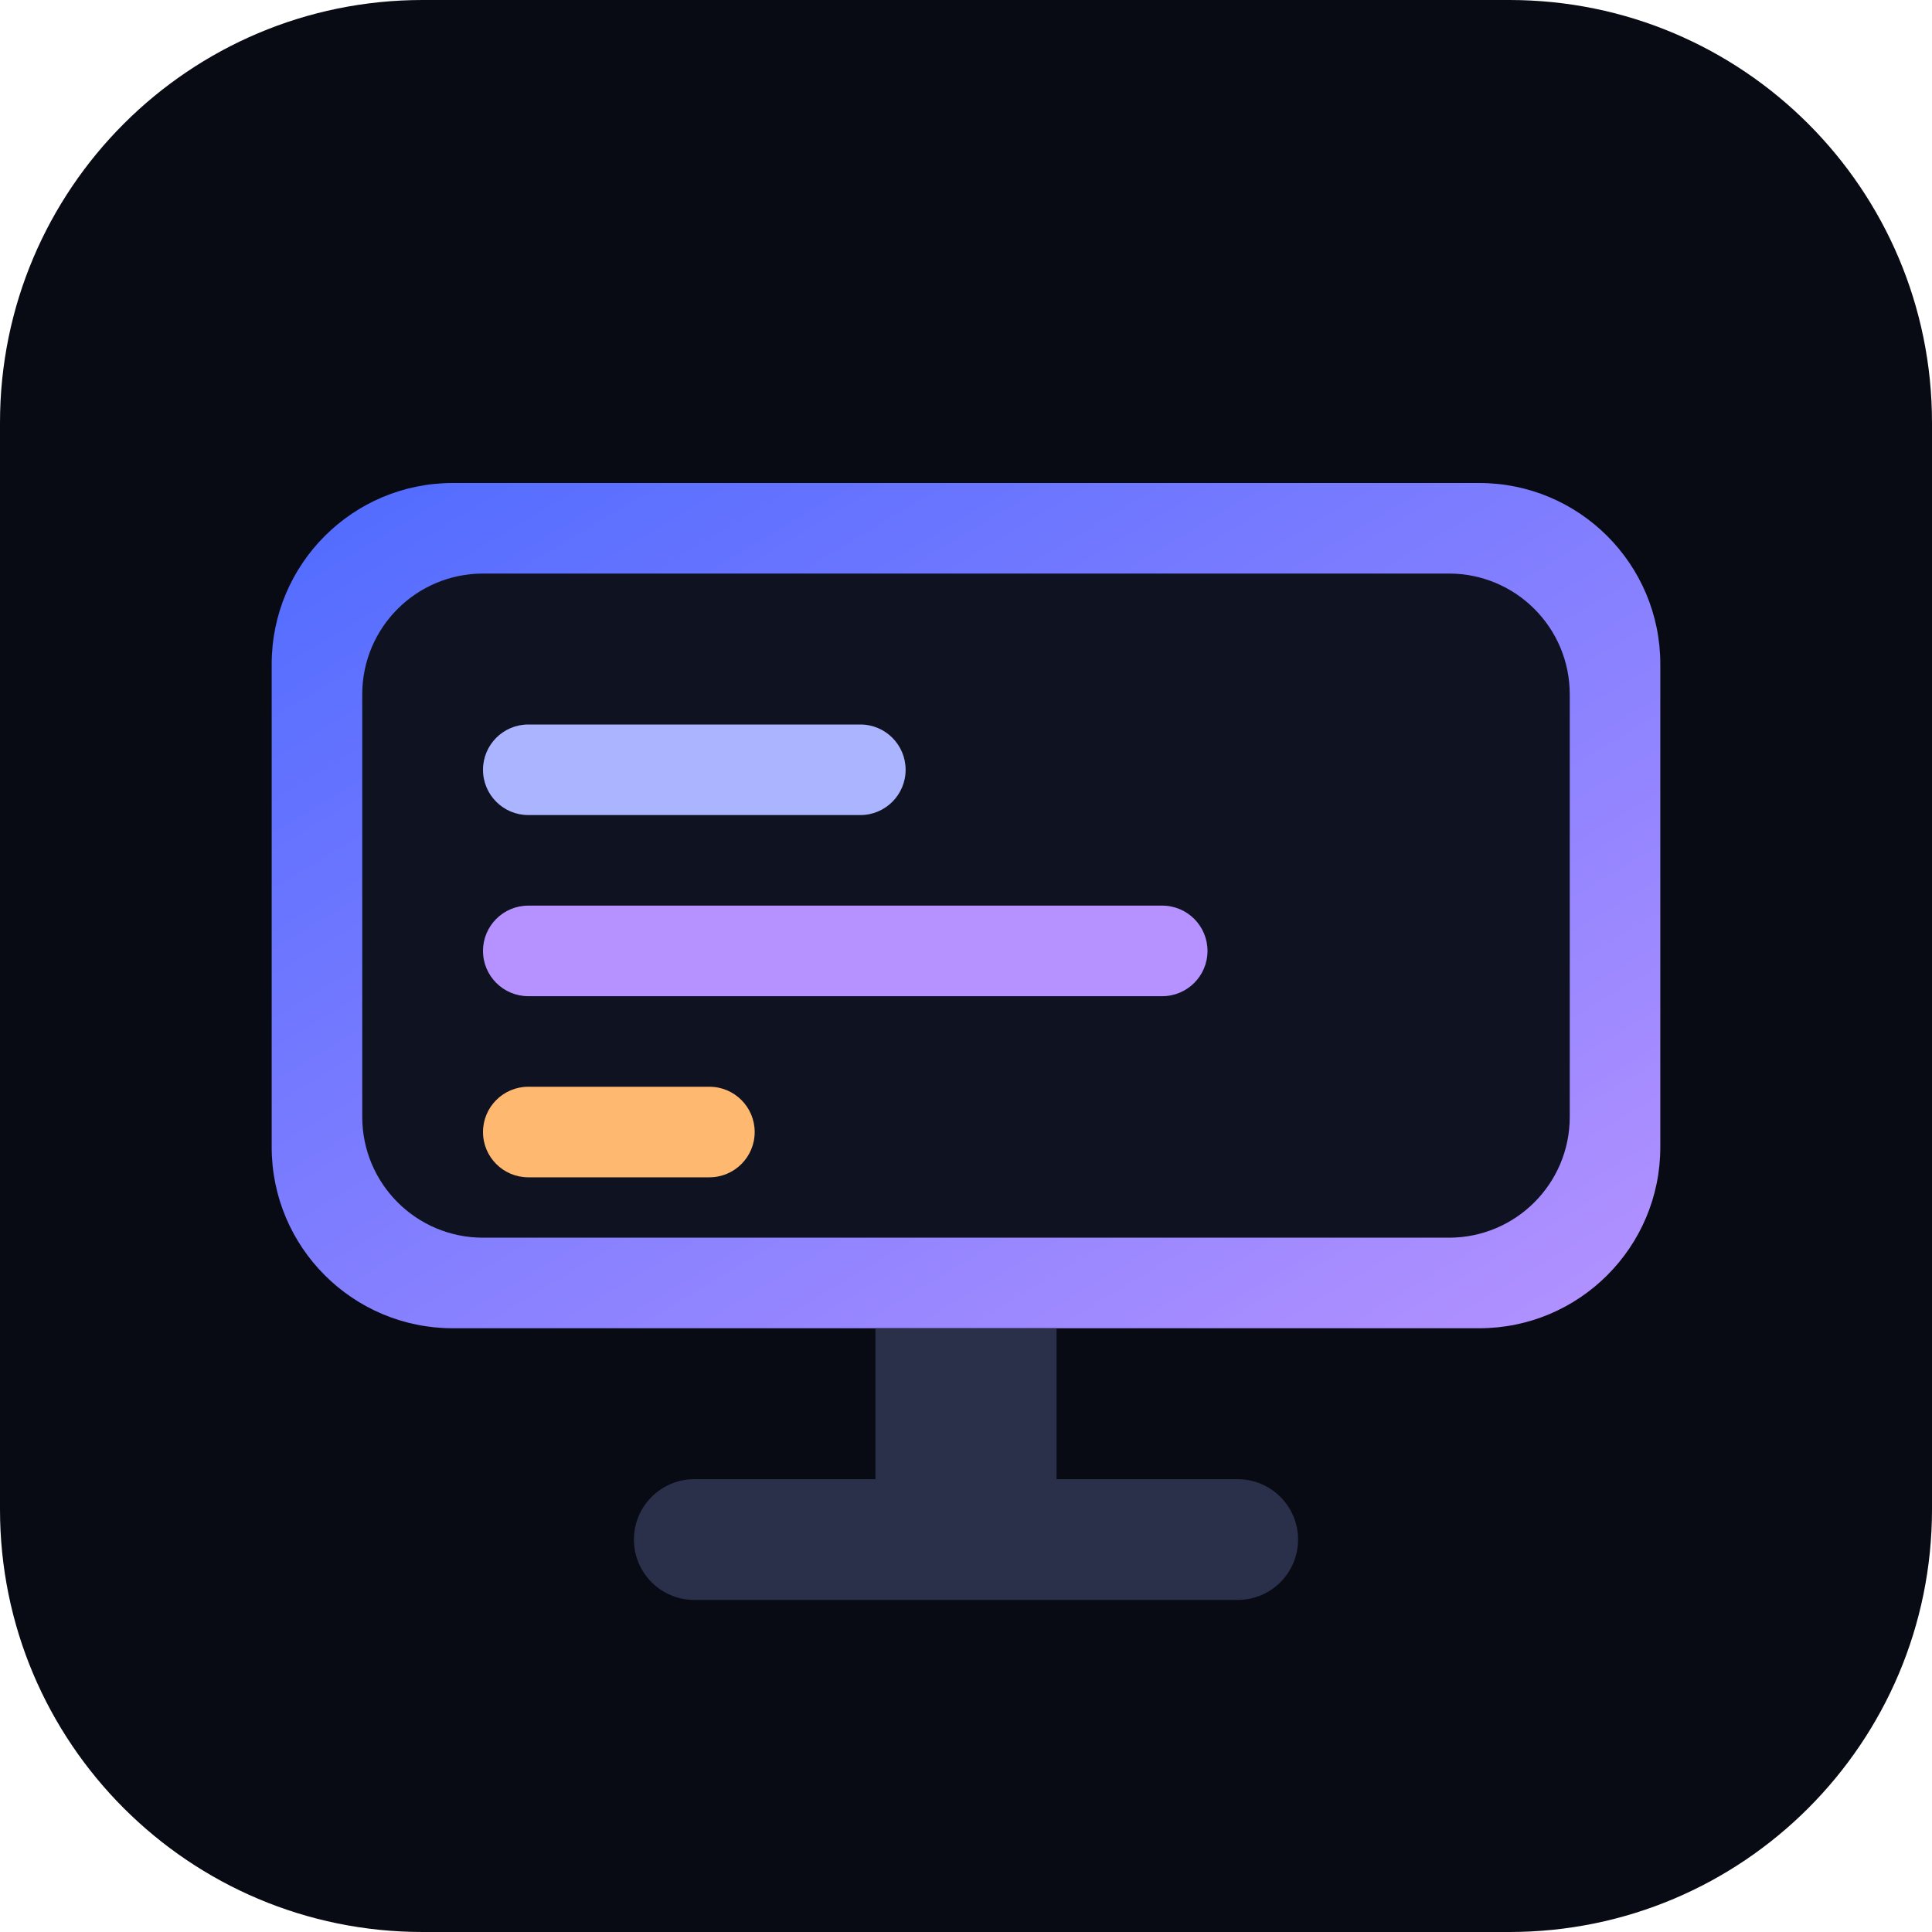
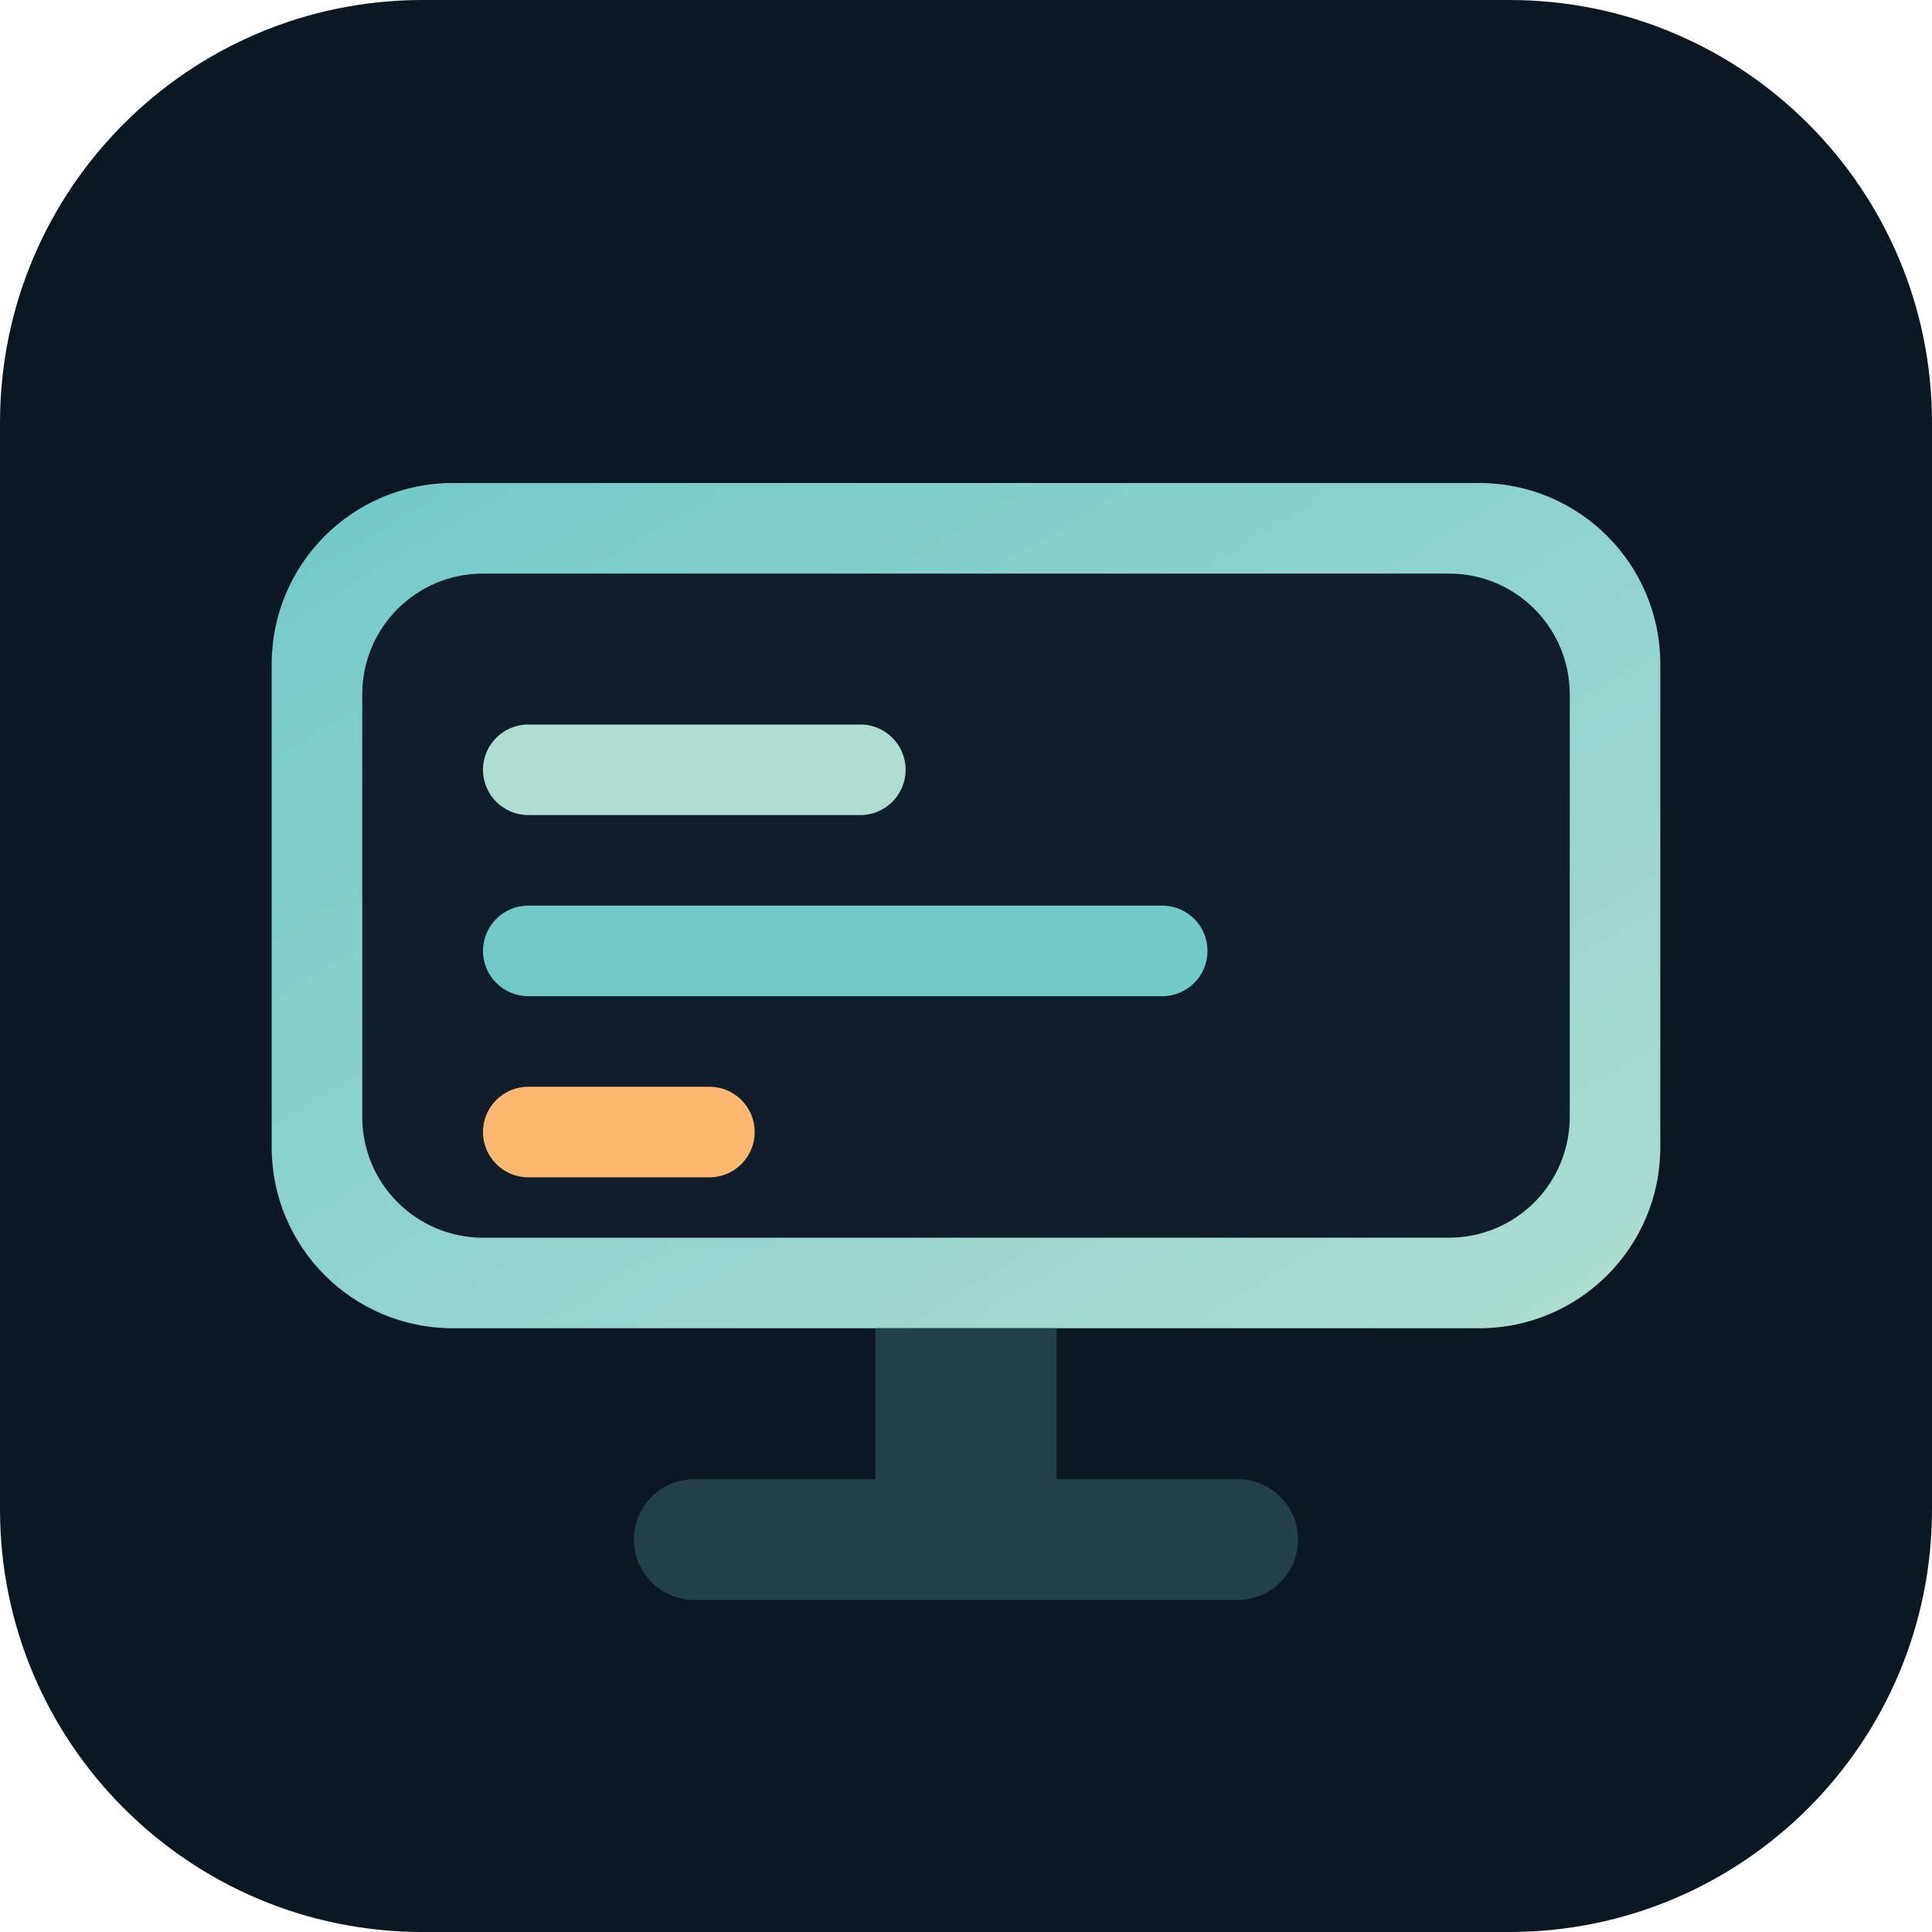
<svg xmlns="http://www.w3.org/2000/svg" viewBox="0 0 64 64">
  <defs>
    <linearGradient id="glow" x1="0" y1="0" x2="1" y2="1">
-       <stop offset="0" stop-color="#4f6bff" />
-       <stop offset="1" stop-color="#b592ff" />
+       <stop offset="0" stop-color="#71c9c8" />
+       <stop offset="1" stop-color="#aeded1" />
    </linearGradient>
  </defs>
-   <rect width="64" height="64" rx="14" fill="#090b14" />
+   <rect width="64" height="64" rx="14" fill="#0b1721" />
  <rect x="9" y="16" width="46" height="28" rx="6" fill="url(#glow)" />
-   <rect x="12" y="19" width="40" height="22" rx="4" fill="#0f1220" />
-   <rect x="16" y="24" width="14" height="3" rx="1.5" fill="#aab4ff" />
-   <rect x="16" y="30" width="24" height="3" rx="1.5" fill="#b592ff" />
+   <rect x="12" y="19" width="40" height="22" rx="4" fill="#0f1e2a" />
+   <rect x="16" y="24" width="14" height="3" rx="1.5" fill="#aeded1" />
+   <rect x="16" y="30" width="24" height="3" rx="1.5" fill="#71c9c8" />
  <rect x="16" y="36" width="9" height="3" rx="1.5" fill="#ffb870" />
-   <rect x="29" y="44" width="6" height="6" fill="#2a2f4a" />
-   <rect x="21" y="49" width="22" height="4" rx="2" fill="#2a2f4a" />
+   <rect x="29" y="44" width="6" height="6" fill="#24404a" />
+   <rect x="21" y="49" width="22" height="4" rx="2" fill="#24404a" />
</svg>
